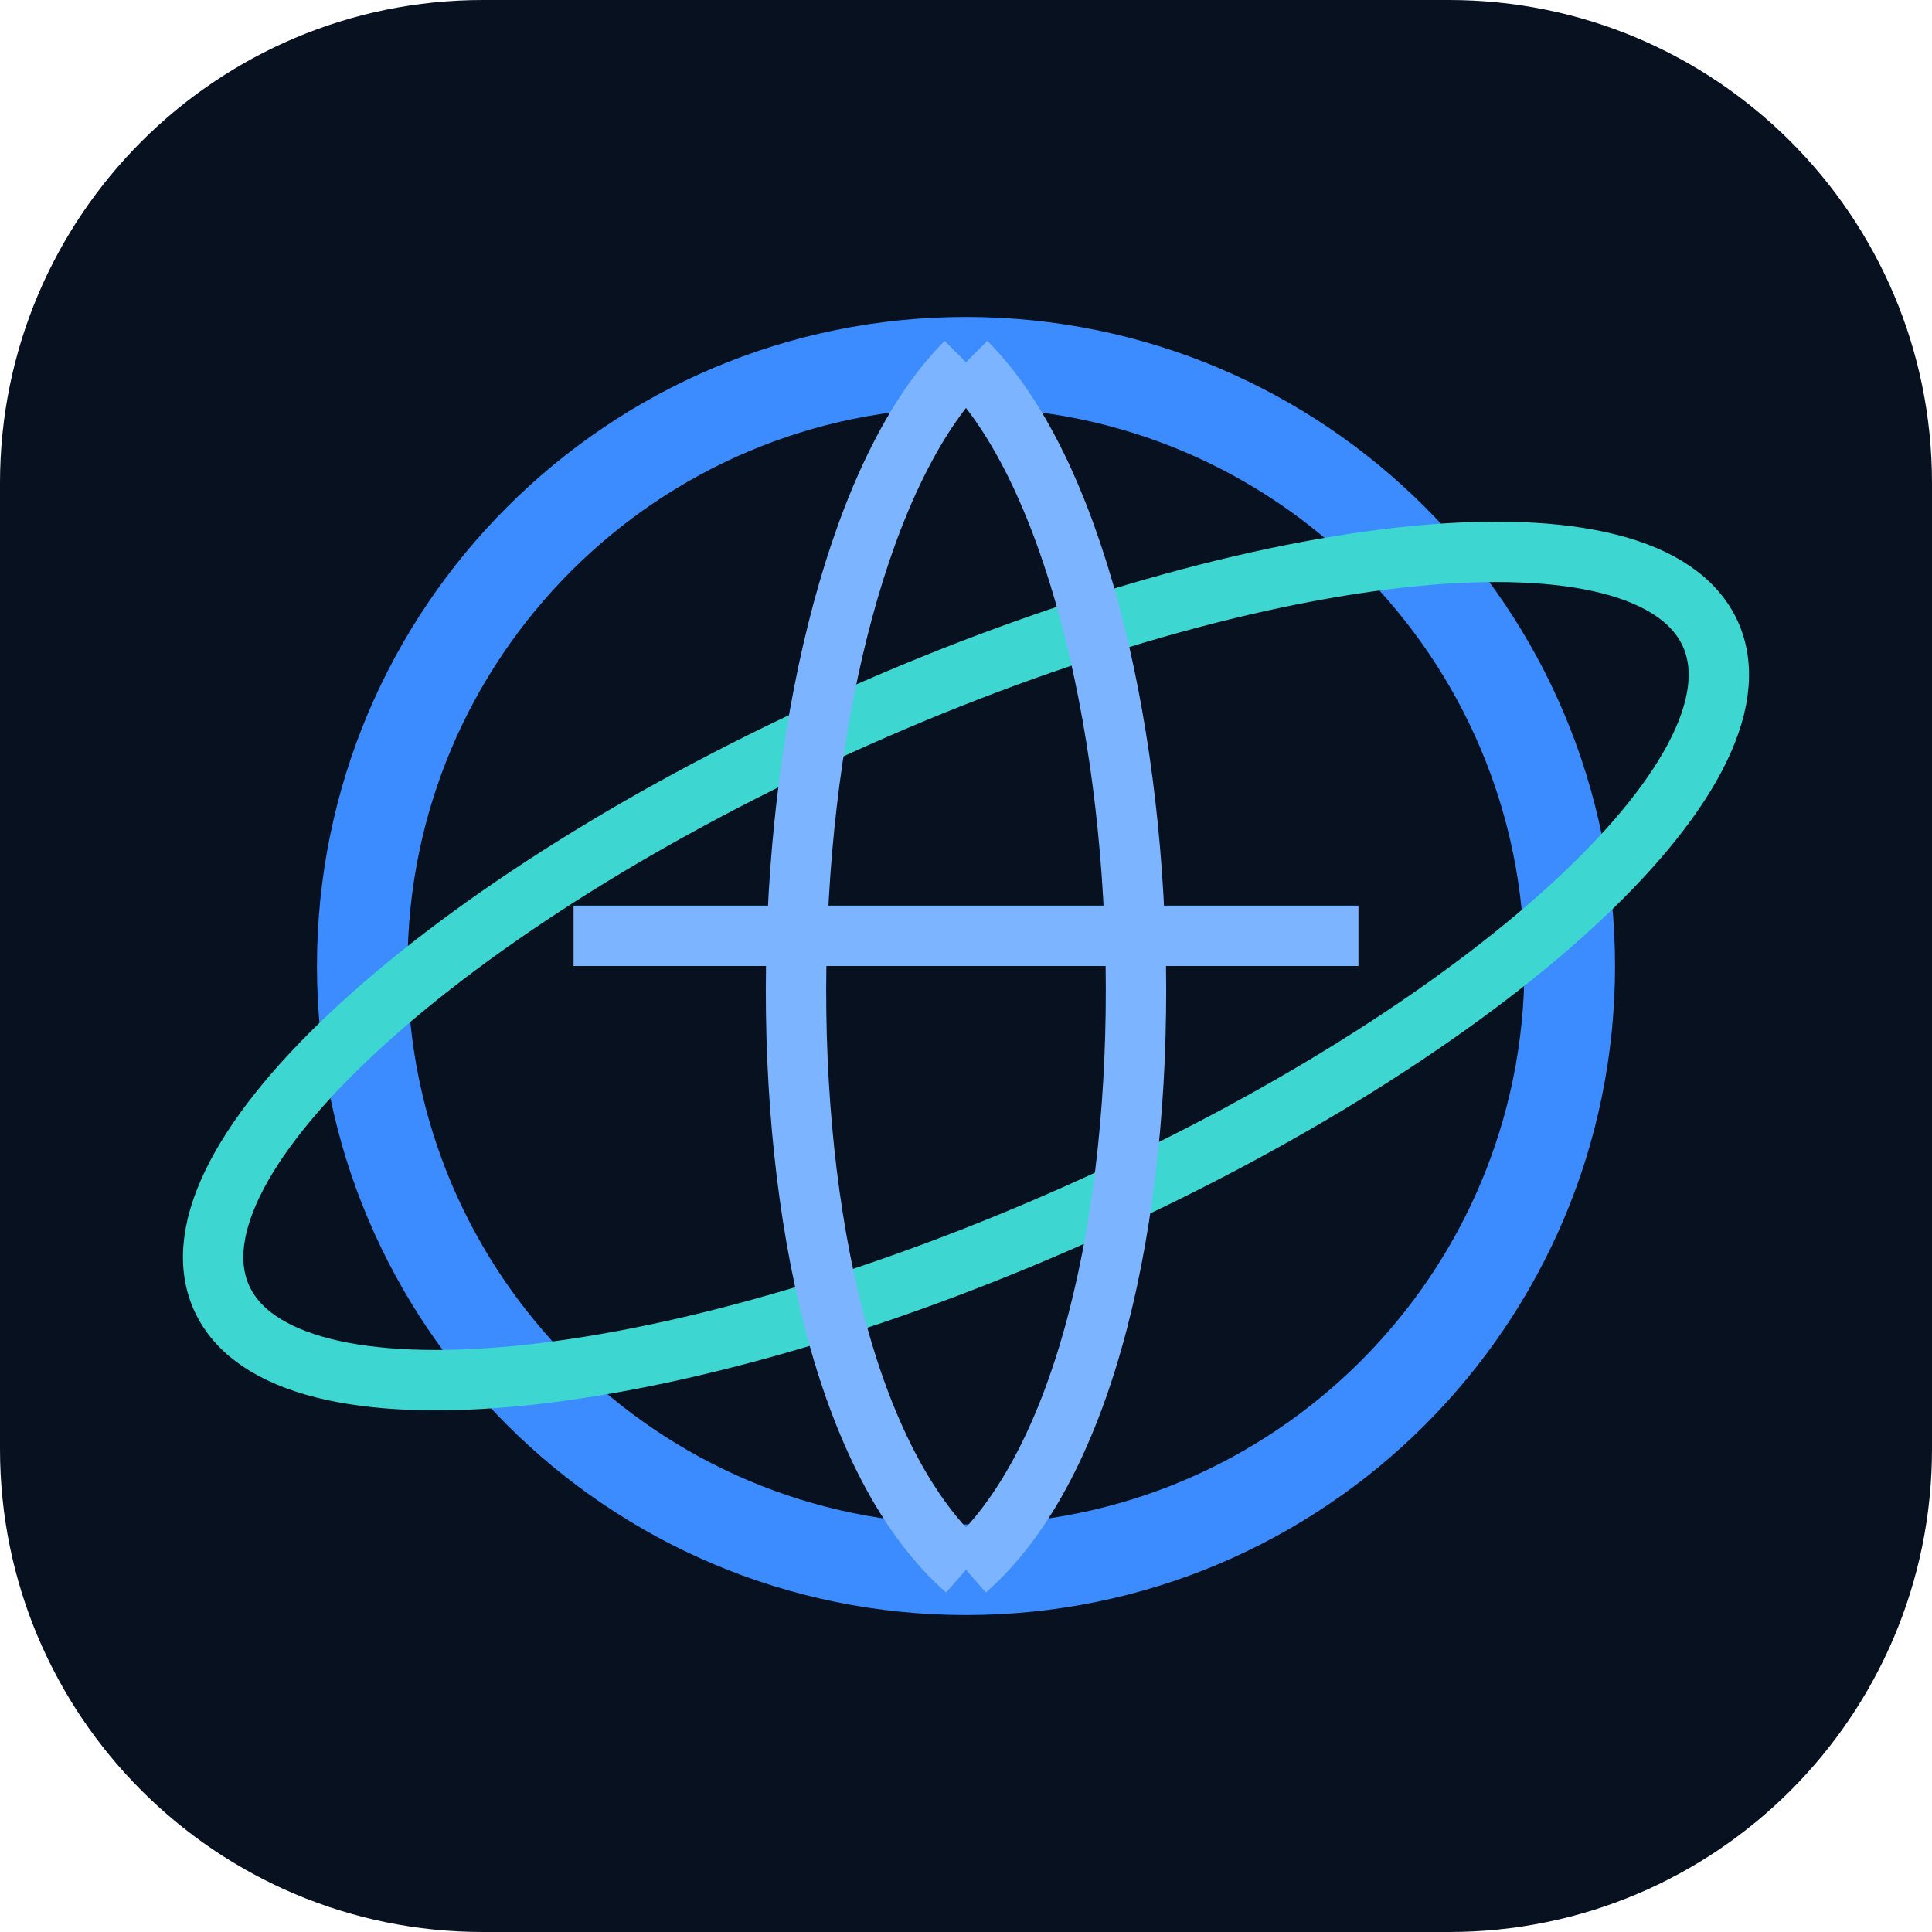
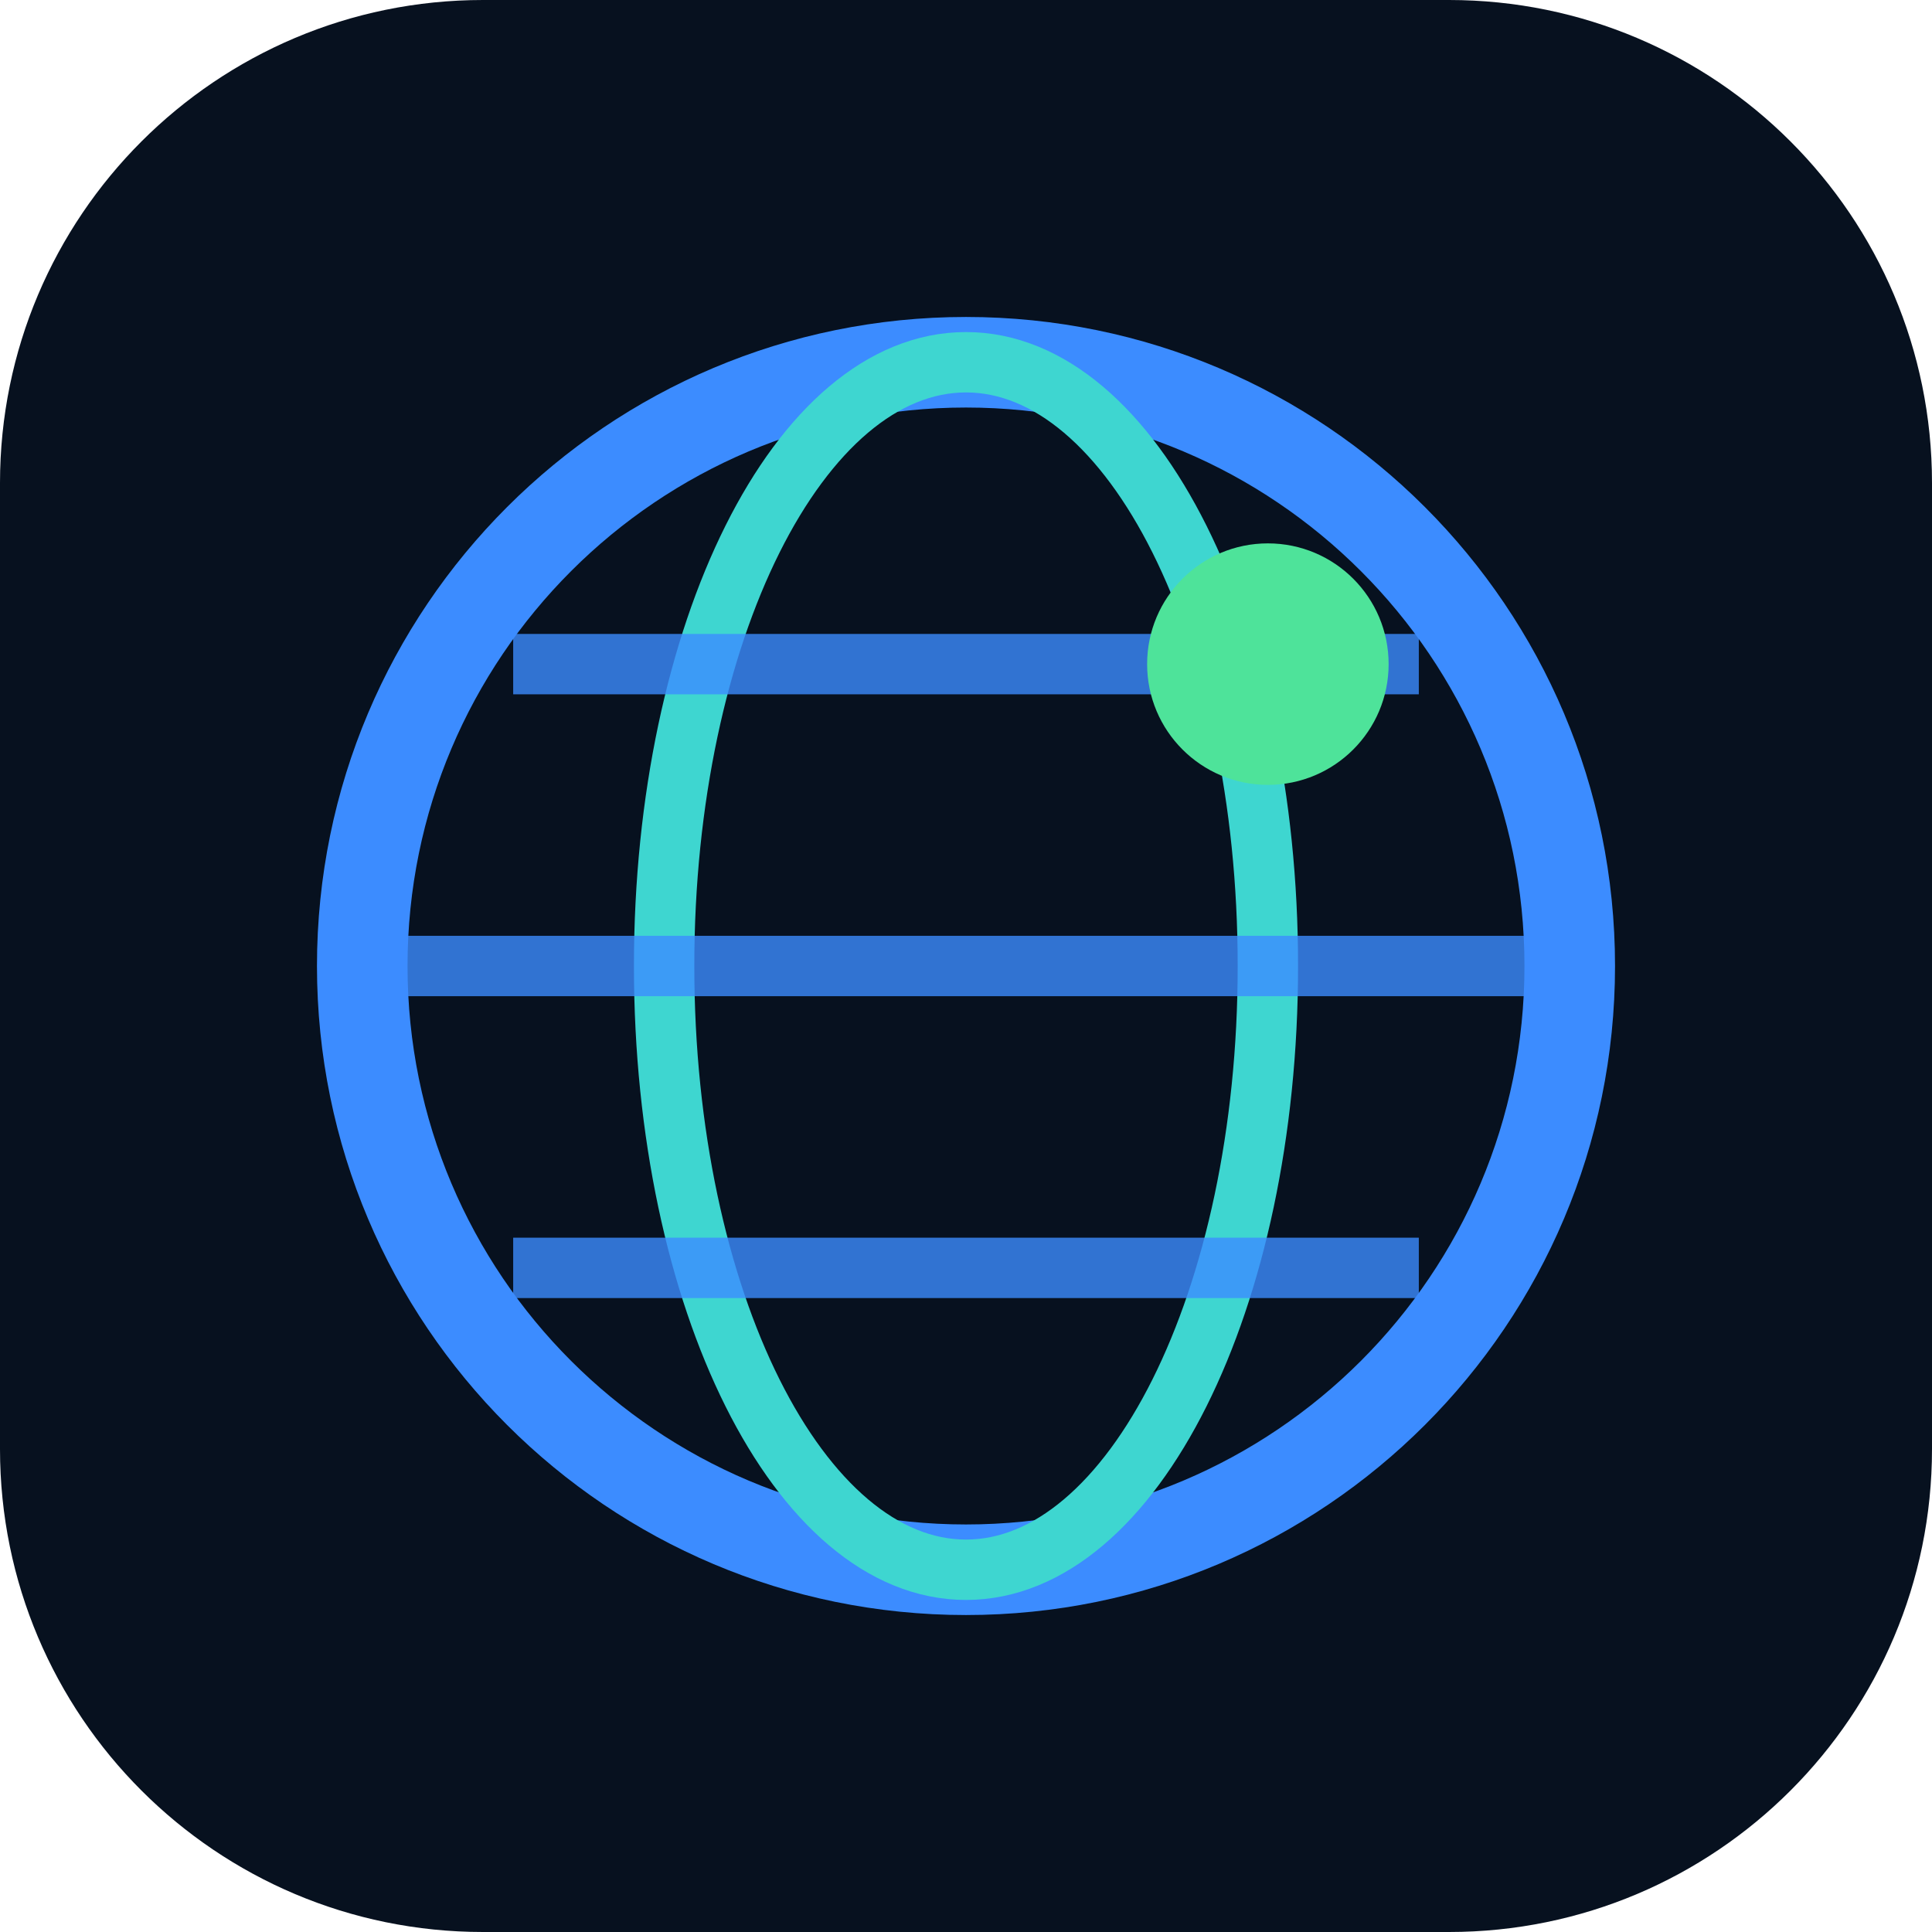
<svg xmlns="http://www.w3.org/2000/svg" viewBox="0 0 64 64">
  <rect width="64" height="64" rx="16" fill="#07111f" />
  <circle cx="32" cy="32" r="20" fill="none" stroke="#3c8cff" stroke-width="3" />
-   <ellipse cx="32" cy="32" rx="27" ry="9" fill="none" stroke="#3ed6d0" stroke-width="2" transform="rotate(-24 32 32)" />
-   <path d="M19 31h26M32 12c7 7 8 33 0 40M32 12c-7 7-8 33 0 40" fill="none" stroke="#7db4ff" stroke-width="2" />
+   <ellipse cx="32" cy="32" rx="10" ry="20" fill="none" stroke="#3ed6d0" stroke-width="2" />
+   <path d="M12 32h40M17 22h30M17 42h30" fill="none" stroke="#3c8cff" stroke-width="2" opacity=".8" />
+   <circle cx="42" cy="22" r="4" fill="#4ee39a" />
</svg>
